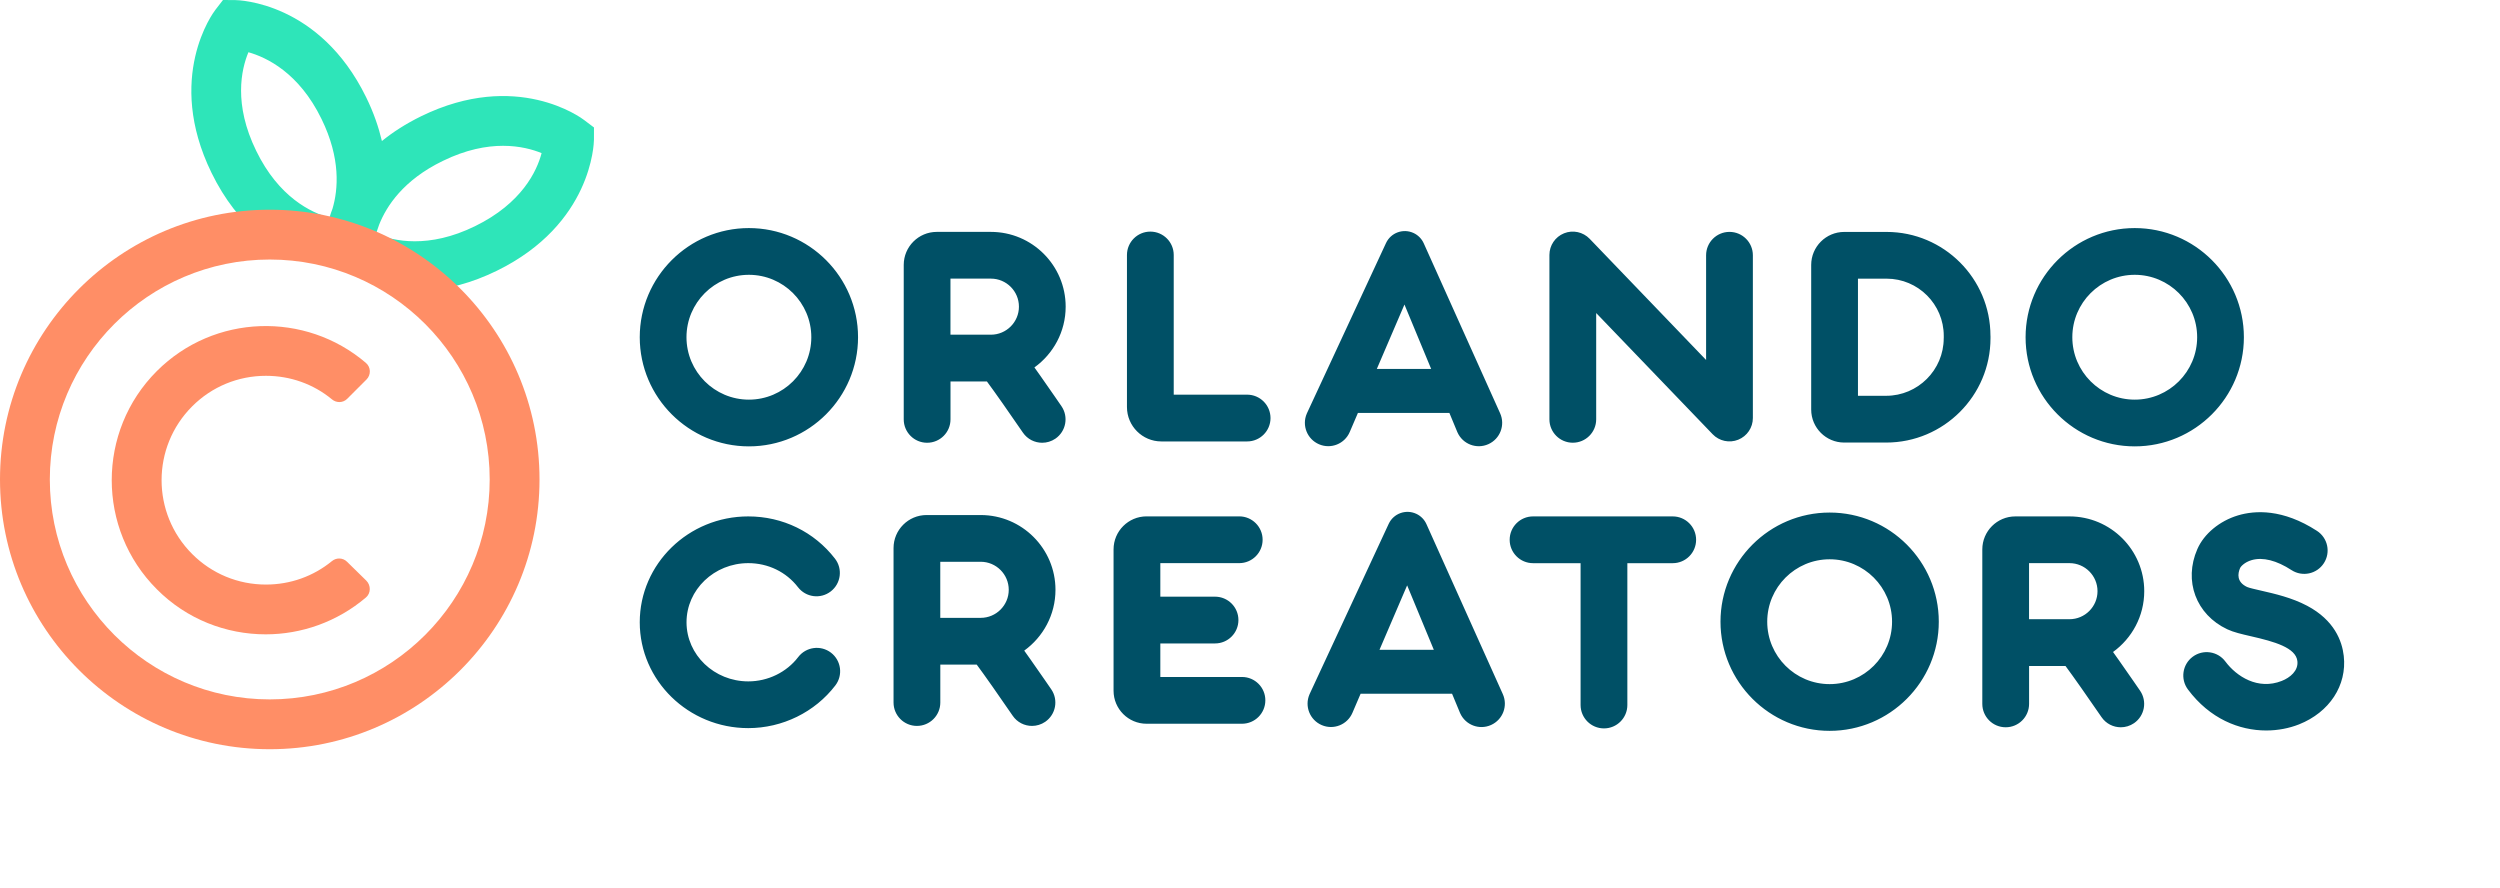
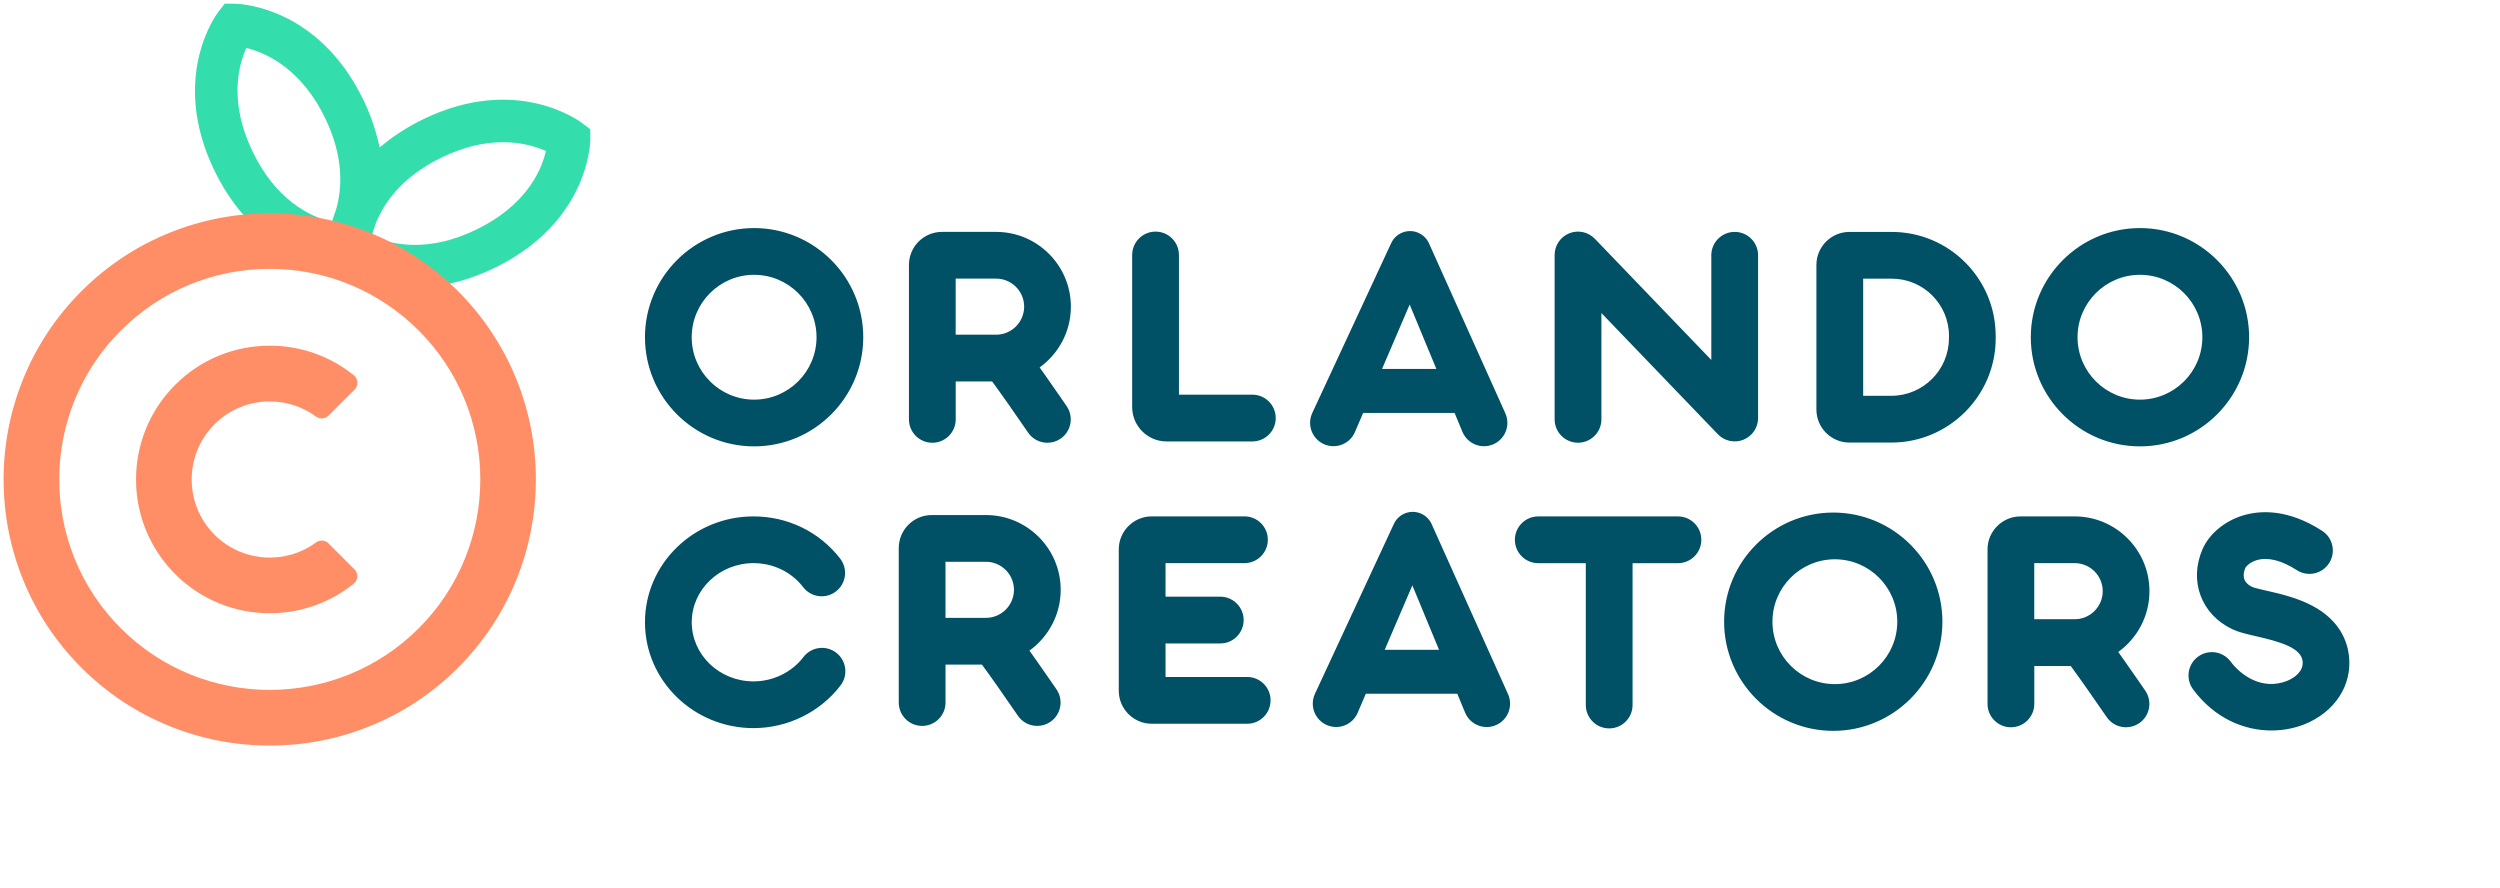
<svg xmlns="http://www.w3.org/2000/svg" id="Layer_1" viewBox="0 0 6232.5 2212.5">
-   <style>.st0{fill:#ff8e66}.st1{fill:#2ee5b9}.st2{fill:#005066}</style>
-   <path class="st0" d="M662.5 1581.4c-98.5 0-196.9-37.3-271.6-112.5-149.8-149.8-149.8-393.9 0-543.7 142.8-142.8 370.5-149.3 521.3-20.5 12.6 10.7 13.1 29.9 1.4 41.5l-48.1 48.1c-10.3 10.3-26.6 10.7-37.8 1.4-46.2-38.3-104.1-58.8-164.7-58.8-69.5 0-134.9 27.1-183.9 76.1-101.7 101.7-101.7 266.5 0 368.2 49 49 114.3 76.1 183.9 76.1 60.7 0 118.1-20.5 164.3-58.3 11.2-9.3 27.5-8.9 37.8 1.4l48.1 47.1c11.7 11.7 11.7 31.3-.9 42-72 61.1-161.1 91.9-249.8 91.9z" />
-   <path class="st1" d="M1456.3 299.3c-6.7-5.3-168.5-125.5-406-9.7-38.6 18.9-71.1 40-98.2 62-8.1-34.1-20.4-70.7-39.4-109.3C796.5 4.9 595 .4 586.4.2L555.9 0l-19 24.6c-5.3 6.7-125.5 168.5-9.7 406 33.2 68.2 73.6 117.2 114.5 152.4 10.2-.5 20.5-.8 30.8-.8 149.3 0 286.1 53.4 392.4 142 51.4-3.8 109.9-17.9 173.7-49.2 237.4-116.2 241.9-317.7 242.1-326.3l.1-30.9-24.5-18.5zM829 520.1c-2.5 6.7-5 13.3-6.7 19.4-.3 1-1 2.1-1.3 3.1C775.8 530 695.1 492 638.7 376c-56.9-116.3-37.2-202.9-19.4-245.8 44.8 12.7 125.9 50.6 182.3 166.5 48.2 98.5 41.4 175.9 27.4 223.4zm355.2 43.8c-115.9 56.8-202.9 37.2-246.4 19.1.3-1 .6-2 .7-3.5 2.1-6.1 4.6-12.8 6.7-19.4 18.2-45.9 60.1-111.1 158.7-158.9 115.9-56.8 202.9-37.2 246.3-19.5-11.7 44.7-49.3 125.2-166 182.2z" />
-   <path class="st0" d="M672.5 1867.8c-371 0-672.5-301.5-672.5-672.5s301.5-672.5 672.5-672.5S1345 824.3 1345 1195.3s-301.9 672.5-672.5 672.5zm0-1220.8c-302.4 0-548.3 245.9-548.3 548.3s245.9 548.3 548.3 548.3 548.3-245.9 548.3-548.3S974.9 647 672.5 647z" />
-   <path class="st2" d="M1867 568.6c-150 0-272.1 122.1-272.1 272.1 0 150 122.1 272.1 272.1 272.1s272.1-122.1 272.1-272.1c0-150.1-122.1-272.1-272.1-272.1zm0 427.7c-85.8 0-155.6-69.8-155.6-155.6s69.8-155.6 155.6-155.6 155.6 69.8 155.6 155.6-69.8 155.6-155.6 155.6zM2656.7 764.5c0-102.8-83.6-186.4-186.4-186.4h-135c-45.4 0-82.3 36.9-82.3 82.3v385.1c0 32.2 26.1 58.3 58.3 58.3 32.2 0 58.3-26.1 58.3-58.3V951h90.8c18.2 24.4 57 79.7 89.7 127.5 11.3 16.5 29.5 25.3 48.1 25.3 11.3 0 22.8-3.3 32.9-10.2 26.5-18.2 33.3-54.5 15.1-81-.3-.4-25.7-37.5-51.5-74.2-5.7-8.1-11-15.6-15.9-22.4 47.1-33.9 77.9-89.1 77.9-151.5zm-287.2-69.9h100.8c38.6 0 69.9 31.4 69.9 69.9 0 38.6-31.4 69.9-69.9 69.9h-100.8V694.6zM2631.3 1470.4c0-102.8-83.6-186.4-186.4-186.4h-135c-45.4 0-82.3 36.9-82.3 82.3v385.1c0 32.2 26.1 58.3 58.3 58.3 32.2 0 58.3-26.1 58.3-58.3v-94.5h90.8c18.2 24.4 57 79.7 89.7 127.5 11.3 16.5 29.5 25.3 48.1 25.3 11.3 0 22.8-3.3 32.9-10.2 26.5-18.2 33.3-54.5 15.1-81-.3-.4-25.7-37.5-51.5-74.1-5.7-8.1-11-15.6-15.9-22.4 47.1-34 77.9-89.3 77.9-151.6zm-287.2-69.9h100.8c38.6 0 69.9 31.4 69.9 69.9 0 38.6-31.4 69.9-69.9 69.9h-100.8v-139.8zM3109.1 983.9h-183V635.7c0-32.2-26.1-58.3-58.3-58.3s-58.3 26.1-58.3 58.3v379.1c0 47.2 38.4 85.7 85.7 85.7h213.9c32.2 0 58.3-26.1 58.3-58.3-.1-32.2-26.1-58.3-58.3-58.3zM4333.4 1096.2c22.1-8.9 36.5-30.3 36.5-54V636.4c0-32.2-26.1-58.3-58.3-58.3-32.2 0-58.3 26.1-58.3 58.3v261L3963 595.3c-16.5-17.1-41.7-22.6-63.8-13.7-22.1 8.9-36.5 30.3-36.5 54v409.8c0 32.2 26.1 58.3 58.3 58.3s58.3-26.1 58.3-58.3v-265l290.4 302.2c16.4 17.1 41.7 22.5 63.7 13.6zM4962.2 837.2c0-142.8-116.2-259-259-259h-105.6c-45.4 0-82.3 36.9-82.3 82.3V1021c0 45.4 36.9 82.3 82.3 82.3h104.6c143.4 0 260.1-116.7 260.1-260.1v-6zm-116.5 6c0 79.1-64.4 143.5-143.5 143.5h-70.3v-292h71.4c78.6 0 142.5 63.9 142.5 142.5v6zM5321.9 1112.8c150 0 272.1-122.1 272.1-272.1 0-150-122.1-272.1-272.1-272.1s-272.1 122.1-272.1 272.1c-.1 150 122 272.1 272.1 272.1zm0-427.7c85.8 0 155.6 69.8 155.6 155.6s-69.8 155.6-155.6 155.6-155.6-69.8-155.6-155.6 69.8-155.6 155.6-155.6zM4561.3 1277.8c-150 0-272.1 122.1-272.1 272.1s122.1 272.1 272.1 272.1 272.1-122.1 272.1-272.1-122-272.1-272.1-272.1zm0 427.7c-85.8 0-155.6-69.8-155.6-155.6s69.8-155.6 155.6-155.6 155.6 69.8 155.6 155.6-69.8 155.6-155.6 155.6zM3096.3 1687.7h-203.6v-83.6h136.4c32.2 0 58.3-26.1 58.3-58.3 0-32.2-26.1-58.3-58.3-58.3h-136.4v-83.6h196.7c32.2 0 58.3-26.1 58.3-58.3 0-32.2-26.1-58.3-58.3-58.3h-231c-45.4 0-82.3 36.9-82.3 82.3V1722c0 45.4 36.9 82.3 82.3 82.3h237.8c32.2 0 58.3-26.1 58.3-58.3.1-32.2-26-58.3-58.2-58.3zM4170.1 1287.4h-348.2c-32.2 0-58.3 26.1-58.3 58.3 0 32.2 26.1 58.3 58.3 58.3h118.5v353.6c0 32.2 26.1 58.3 58.3 58.3s58.3-26.1 58.3-58.3V1404h113.1c32.2 0 58.3-26.1 58.3-58.3 0-32.2-26.1-58.3-58.3-58.3zM2071.6 1627.1c-25.6-19.5-62.1-14.6-81.7 11-28.9 37.9-75.5 60.6-124.4 60.6-84.9 0-154-66.1-154-147.4s69.1-147.4 154-147.4c49.3 0 94.5 21.9 123.9 60 19.7 25.5 56.2 30.2 81.7 10.5s30.2-56.3 10.5-81.7c-51.7-66.9-130.5-105.3-216.2-105.3-149.2 0-270.5 118.4-270.5 263.9 0 145.5 121.4 263.9 270.5 263.9 85.1 0 166.2-39.8 217.1-106.4 19.6-25.6 14.6-62.2-10.9-81.7zM5843 1635.2c-4.2-37.2-23.5-89.1-91.3-125-38.2-20.2-80.6-29.9-114.6-37.7-12.6-2.9-30-6.8-35-9.1-26.2-12.3-23.9-32.7-17.4-47.7 1.2-2.5 10.1-14 28.9-19.4 27.5-7.9 61.8.7 99.2 25 27 17.5 63.1 9.8 80.6-17.3 17.5-27 9.8-63.1-17.3-80.6-85.2-55.1-154.1-51.3-196.9-38.5-45.8 13.8-84.6 45.9-101.2 84-34.7 79.2-3.3 163.3 74.6 199.9 15.9 7.5 35.7 12 58.7 17.3 59 13.5 112.3 28.4 116.1 62.2 2.7 23.9-18.3 41.1-38.9 49.2-59.6 23.6-113-11.3-140.6-48.3-19.2-25.8-55.7-31.1-81.5-11.9-25.8 19.2-31.1 55.7-11.9 81.5 54.5 73.1 128 102.3 195.2 102.3 29.1 0 57.1-5.5 81.7-15.2 76-30.2 119.9-97.2 111.6-170.7zM5345.6 1473.8c0-102.8-83.6-186.4-186.4-186.4h-135c-45.4 0-82.3 36.9-82.3 82.3v385.1c0 32.2 26.1 58.3 58.3 58.3 32.2 0 58.3-26.1 58.3-58.3v-94.5h90.8c18.2 24.4 57 79.7 89.8 127.5 11.3 16.5 29.5 25.3 48.1 25.3 11.3 0 22.8-3.3 32.9-10.2 26.5-18.2 33.3-54.5 15.1-81-.3-.4-25.7-37.5-51.5-74.1-5.7-8.1-11-15.6-15.9-22.4 47-34 77.8-89.2 77.8-151.6zm-287.2-69.9h100.8c38.6 0 69.9 31.4 69.9 69.9 0 38.6-31.4 69.9-69.9 69.9h-100.8v-139.8zM3556.1 1306.6c-4.9-10.9-13.7-20.3-25.4-25.7-25.9-12-56.7-.8-68.7 25.1l-196.8 423.6c-.2.4-.5 1.1-.7 1.6-12.7 29.6 1 63.8 30.6 76.5 29.6 12.7 63.8-1 76.5-30.6l20.4-47.6h228l19.5 47c.2.4.5 1.1.7 1.6 13.2 29.4 47.7 42.5 77 29.3 29.4-13.2 42.5-47.7 29.3-77l-190.4-423.8zm-117 313.3l68.9-160.6 66.5 160.6h-135.4zM3288.4 1107.6c29.6 12.7 63.8-1 76.5-30.6l20.4-47.6h228l19.5 47c.2.4.5 1.1.7 1.6 13.2 29.4 47.7 42.5 77 29.3 29.4-13.2 42.5-47.7 29.3-77l-190.4-423.7c-4.9-10.9-13.7-20.3-25.4-25.7-25.9-12-56.7-.8-68.7 25.1l-196.8 423.6c-.2.4-.5 1.1-.7 1.6-12.7 29.5 1 63.7 30.6 76.4zm279.5-187.8h-135.5l68.9-160.6 66.6 160.6z" />
+   <style>.st0{fill:#33deac}.st1{fill:#ff8e66}.st2{fill:#005066}</style>
+   <path class="st0" d="M535.3 426.7c28.8 59.2 65.7 108.7 109.6 147.2 9.7-.4 18.8-.6 27.6-.6 74.1 0 146.6 12.9 215.4 38.3 65.4 24.1 125.9 58.9 179.9 103.4 55.1-4.6 111.1-20.7 166.8-48 53.3-26.1 98.8-58.7 135.3-96.9 29.3-30.7 53-65.1 70.4-102.2 28.5-61 31.1-109.9 31.3-119.3l.1-26.3-21.1-15.9c-1.6-1.2-160.7-123.6-396.5-8.7-35.9 17.6-68.3 38.1-96.5 60.9l-11.1 9-3.3-13.9c-8.9-37.4-21.5-72.5-38.7-107.4-26.1-53.3-58.7-98.8-96.9-135.3-30.7-29.3-65.1-53-102.2-70.4-61-28.5-110-31.1-119.3-31.3l-26-.2L544 30.2c-1.3 1.6-123.7 160.7-8.7 396.5zm393.9 153.7c.2-.8.3-1 .3-1.5l.1-1.2.4-1.1c.7-2.1 1.5-4.3 2.3-6.5 1.5-4.2 3-8.5 4.4-12.7l.2-.6c18.9-47.8 62.6-115 163.1-163.7 52.2-25.6 104.1-38.6 154.2-38.6h.1c43.9 0 78.3 10.3 99.4 18.9l7.3 3-2 7.6c-11.7 44.8-49.5 128.8-170.8 188-59.2 29-111.2 38.5-153.9 38.5-43.9 0-78-10-99.9-19.1l-7.5-3.1 2.3-7.9zM611 126.8l3.1-7.4 7.7 2.2c31.4 8.9 62.5 24.8 89.9 46.1 39.6 30.8 72.6 72.9 98.1 125.1 49.4 100.9 42.4 180.7 27.9 229.9l-.2.6-.4 1.2c-2.3 6.2-4.5 12.1-6 17.5v.2c-.3 1.2-.8 2.1-1.1 2.8-.1.1-.1.3-.2.4l-2.5 8.3-8.5-2.4c-21.9-6.1-55.3-19.1-90.1-46.1-39.5-30.7-72.5-72.9-97.9-125.2-58.9-120-37.7-210.2-19.8-253.2z" />
+   <path class="st1" d="M57.5 945.4C25.3 1025 9 1109.1 9 1195.3s16.3 170.4 48.5 249.9c33.3 82.4 82.3 156.2 145.6 219.5 63.3 63.2 137.1 112.2 219.5 145.5 79.6 32.2 163.7 48.5 249.9 48.5 86.3 0 170.4-16.3 249.9-48.5 82.4-33.3 156.2-82.3 219.4-145.5 258.8-258.8 258.8-680 0-938.8-129.4-129.4-299.4-194.1-469.4-194.1s-340 64.7-469.4 194.1C139.8 789.2 90.8 863.1 57.5 945.4zm615-275.1c140.2 0 272 54.6 371.3 153.7 50 50 88.8 108.4 115.2 173.6 25.5 62.9 38.4 129.4 38.4 197.6s-12.9 134.7-38.4 197.6c-26.4 65.2-65.1 123.6-115.2 173.6-102.4 102.3-236.8 153.5-371.3 153.5s-268.8-51.1-371.2-153.5c-50-50-88.8-108.4-115.2-173.6-25.5-62.9-38.4-129.4-38.4-197.6s12.9-134.7 38.4-197.6C212.5 932.4 251.2 874 301.3 824c99.2-99.1 231-153.7 371.2-153.7z" />
+   <path class="st1" d="M819 1036.1l64.9-64.9c10-10 9.3-26.6-1.8-35.6-59.1-47.8-132.3-73.8-209.5-73.8-89.2 0-173 34.6-235.9 97.6-130.1 130.1-130.1 341.7 0 471.8 31.7 31.8 68.8 56.4 110.2 73.2 40 16.2 82.2 24.4 125.6 24.4 43.4 0 85.6-8.2 125.6-24.4 30.4-12.3 58.5-28.9 83.9-49.4 11-8.9 11.8-25.5 1.8-35.5l-64.8-64.8c-8.4-8.4-21.6-9.4-31.1-2.4-76.2 56.1-184.2 49.7-253.1-19.2-75.9-75.9-75.9-199.5 0-275.4 36.7-36.7 85.6-56.9 137.7-56.9 42.1 0 82.1 13.2 115.3 37.7 9.5 6.9 22.8 6 31.2-2.4z" />
+   <path class="st2" d="M1880 568.6c-150 0-272.1 122.1-272.1 272.1s122.1 272.1 272.1 272.1 272.1-122.1 272.1-272.1c0-150.1-122.1-272.1-272.1-272.1zm0 427.7c-85.8 0-155.6-69.8-155.6-155.6s69.8-155.6 155.6-155.6 155.6 69.8 155.6 155.6-69.8 155.6-155.6 155.6zm789.7-231.8c0-102.8-83.6-186.4-186.4-186.4h-135c-45.4 0-82.3 36.9-82.3 82.3v385.1c0 32.2 26.1 58.3 58.3 58.3s58.3-26.1 58.3-58.3V951h90.8c18.2 24.4 57 79.7 89.7 127.5 11.3 16.5 29.5 25.3 48.1 25.3 11.3 0 22.8-3.3 32.9-10.2 26.5-18.2 33.3-54.5 15.1-81-.3-.4-25.7-37.5-51.5-74.2-5.7-8.1-11-15.6-15.9-22.4 47.1-33.9 77.9-89.1 77.9-151.5zm-287.2-69.9h100.8c38.6 0 69.9 31.4 69.9 69.9 0 38.6-31.4 69.9-69.9 69.9h-100.8V694.6zm261.8 775.8c0-102.8-83.6-186.4-186.4-186.4h-135c-45.4 0-82.3 36.9-82.3 82.3v385.1c0 32.2 26.1 58.3 58.3 58.3s58.3-26.1 58.3-58.3v-94.5h90.8c18.2 24.4 57 79.7 89.7 127.5 11.3 16.5 29.5 25.3 48.1 25.3 11.3 0 22.8-3.3 32.9-10.2 26.5-18.2 33.3-54.5 15.1-81-.3-.4-25.7-37.5-51.5-74.1-5.7-8.1-11-15.6-15.9-22.4 47.1-34 77.9-89.3 77.9-151.6zm-287.2-69.9h100.8c38.6 0 69.9 31.4 69.9 69.9 0 38.6-31.4 69.9-69.9 69.9h-100.8v-139.8zm765-416.6h-183V635.7c0-32.2-26.1-58.3-58.3-58.3s-58.3 26.1-58.3 58.3v379.1c0 47.2 38.4 85.7 85.7 85.7h213.9c32.2 0 58.3-26.1 58.3-58.3-.1-32.2-26.1-58.3-58.3-58.3zm1224.3 112.3c22.1-8.9 36.5-30.3 36.5-54V636.4c0-32.2-26.1-58.3-58.3-58.3-32.2 0-58.3 26.1-58.3 58.3v261L3976 595.3c-16.5-17.1-41.7-22.6-63.8-13.7-22.1 8.9-36.5 30.3-36.5 54v409.8c0 32.2 26.1 58.3 58.3 58.3s58.3-26.1 58.3-58.3v-265l290.4 302.2c16.4 17.1 41.7 22.5 63.7 13.6zm628.8-259c0-142.8-116.2-259-259-259h-105.6c-45.4 0-82.3 36.9-82.3 82.3V1021c0 45.4 36.9 82.3 82.3 82.3h104.6c143.4 0 260.1-116.7 260.1-260.1v-6h-.1zm-116.5 6c0 79.1-64.4 143.5-143.5 143.5h-70.3v-292h71.4c78.6 0 142.5 63.9 142.5 142.5v6h-.1zm476.2 269.6c150 0 272.1-122.1 272.1-272.1s-122.1-272.1-272.1-272.1-272.1 122.1-272.1 272.1c-.1 150 122 272.1 272.1 272.1zm0-427.7c85.8 0 155.6 69.8 155.6 155.6s-69.8 155.6-155.6 155.6-155.6-69.8-155.6-155.6 69.8-155.6 155.6-155.6zm-764.6 592.7c-150 0-272.1 122.1-272.1 272.1s122.1 272.1 272.1 272.1 272.1-122.1 272.1-272.1-122-272.1-272.1-272.1zm4 427.7c-85.8 0-155.6-69.8-155.6-155.6s69.8-155.6 155.6-155.6 155.6 69.8 155.6 155.6-69.8 155.6-155.6 155.6zm-1465-17.8h-203.6v-83.6h136.4c32.2 0 58.3-26.1 58.3-58.3 0-32.2-26.1-58.3-58.3-58.3h-136.4v-83.6h196.7c32.2 0 58.3-26.1 58.3-58.3 0-32.2-26.1-58.3-58.3-58.3h-231c-45.4 0-82.3 36.9-82.3 82.3V1722c0 45.4 36.9 82.3 82.3 82.3h237.8c32.2 0 58.3-26.1 58.3-58.3.1-32.2-26-58.3-58.2-58.3zm1073.8-400.3h-348.2c-32.2 0-58.3 26.1-58.3 58.3 0 32.2 26.1 58.3 58.3 58.3h118.5v353.6c0 32.2 26.1 58.3 58.3 58.3s58.3-26.1 58.3-58.3V1404h113.1c32.2 0 58.3-26.1 58.3-58.3 0-32.2-26.1-58.3-58.3-58.3zm-2098.5 339.7c-25.6-19.5-62.1-14.6-81.7 11-28.9 37.9-75.5 60.6-124.4 60.6-84.9 0-154-66.1-154-147.4s69.1-147.4 154-147.4c49.3 0 94.5 21.9 123.9 60 19.7 25.5 56.2 30.2 81.7 10.5s30.2-56.3 10.5-81.7c-51.7-66.9-130.5-105.3-216.2-105.3-149.2 0-270.5 118.4-270.5 263.9s121.4 263.9 270.5 263.9c85.1 0 166.2-39.8 217.1-106.4 19.6-25.6 14.6-62.2-10.9-81.7zm3771.4 8.1c-4.2-37.2-23.5-89.1-91.3-125-38.2-20.2-80.6-29.9-114.6-37.7-12.6-2.9-30-6.8-35-9.1-26.2-12.3-23.9-32.7-17.4-47.7 1.2-2.5 10.1-14 28.9-19.4 27.5-7.9 61.8.7 99.2 25 27 17.5 63.1 9.8 80.6-17.3 17.5-27 9.8-63.1-17.3-80.6-85.2-55.1-154.1-51.3-196.9-38.5-45.8 13.8-84.6 45.9-101.2 84-34.7 79.2-3.3 163.3 74.6 199.9 15.9 7.5 35.7 12 58.7 17.3 59 13.5 112.3 28.4 116.1 62.2 2.7 23.9-18.3 41.1-38.9 49.2-59.6 23.6-113-11.3-140.6-48.3-19.2-25.8-55.7-31.1-81.5-11.9s-31.1 55.7-11.9 81.5c54.5 73.1 128 102.3 195.2 102.3 29.1 0 57.1-5.5 81.7-15.2 76-30.2 119.9-97.2 111.6-170.7zm-497.4-161.4c0-102.8-83.6-186.4-186.4-186.4h-135c-45.4 0-82.3 36.9-82.3 82.3v385.1c0 32.2 26.1 58.3 58.3 58.3 32.2 0 58.3-26.1 58.3-58.3v-94.5h90.8c18.2 24.4 57 79.7 89.8 127.5 11.3 16.5 29.5 25.3 48.1 25.3 11.3 0 22.8-3.3 32.9-10.2 26.5-18.2 33.3-54.5 15.1-81-.3-.4-25.7-37.5-51.5-74.1-5.7-8.1-11-15.6-15.9-22.4 47-34 77.8-89.2 77.8-151.6zm-287.2-69.9h100.8c38.6 0 69.9 31.4 69.9 69.9 0 38.6-31.4 69.9-69.9 69.9h-100.8v-139.8zm-1502.3-97.3c-4.9-10.9-13.7-20.3-25.4-25.7-25.9-12-56.7-.8-68.7 25.1l-196.8 423.6c-.2.4-.5 1.1-.7 1.6-12.7 29.6 1 63.8 30.6 76.5s63.8-1 76.5-30.6l20.4-47.6h228l19.5 47c.2.4.5 1.1.7 1.6 13.2 29.4 47.7 42.5 77 29.3 29.4-13.2 42.5-47.7 29.3-77l-190.4-423.8zm-117 313.3l68.9-160.6 66.5 160.6h-135.4zm-150.7-512.3c29.6 12.7 63.8-1 76.5-30.6l20.4-47.6h228l19.5 47c.2.4.5 1.1.7 1.6 13.2 29.4 47.7 42.5 77 29.3 29.4-13.2 42.5-47.7 29.3-77l-190.4-423.7c-4.9-10.9-13.7-20.3-25.4-25.7-25.9-12-56.7-.8-68.7 25.1l-196.8 423.6c-.2.4-.5 1.1-.7 1.6-12.7 29.5 1 63.7 30.6 76.4zm279.5-187.8h-135.5l68.9-160.6 66.6 160.6z" />
</svg>
